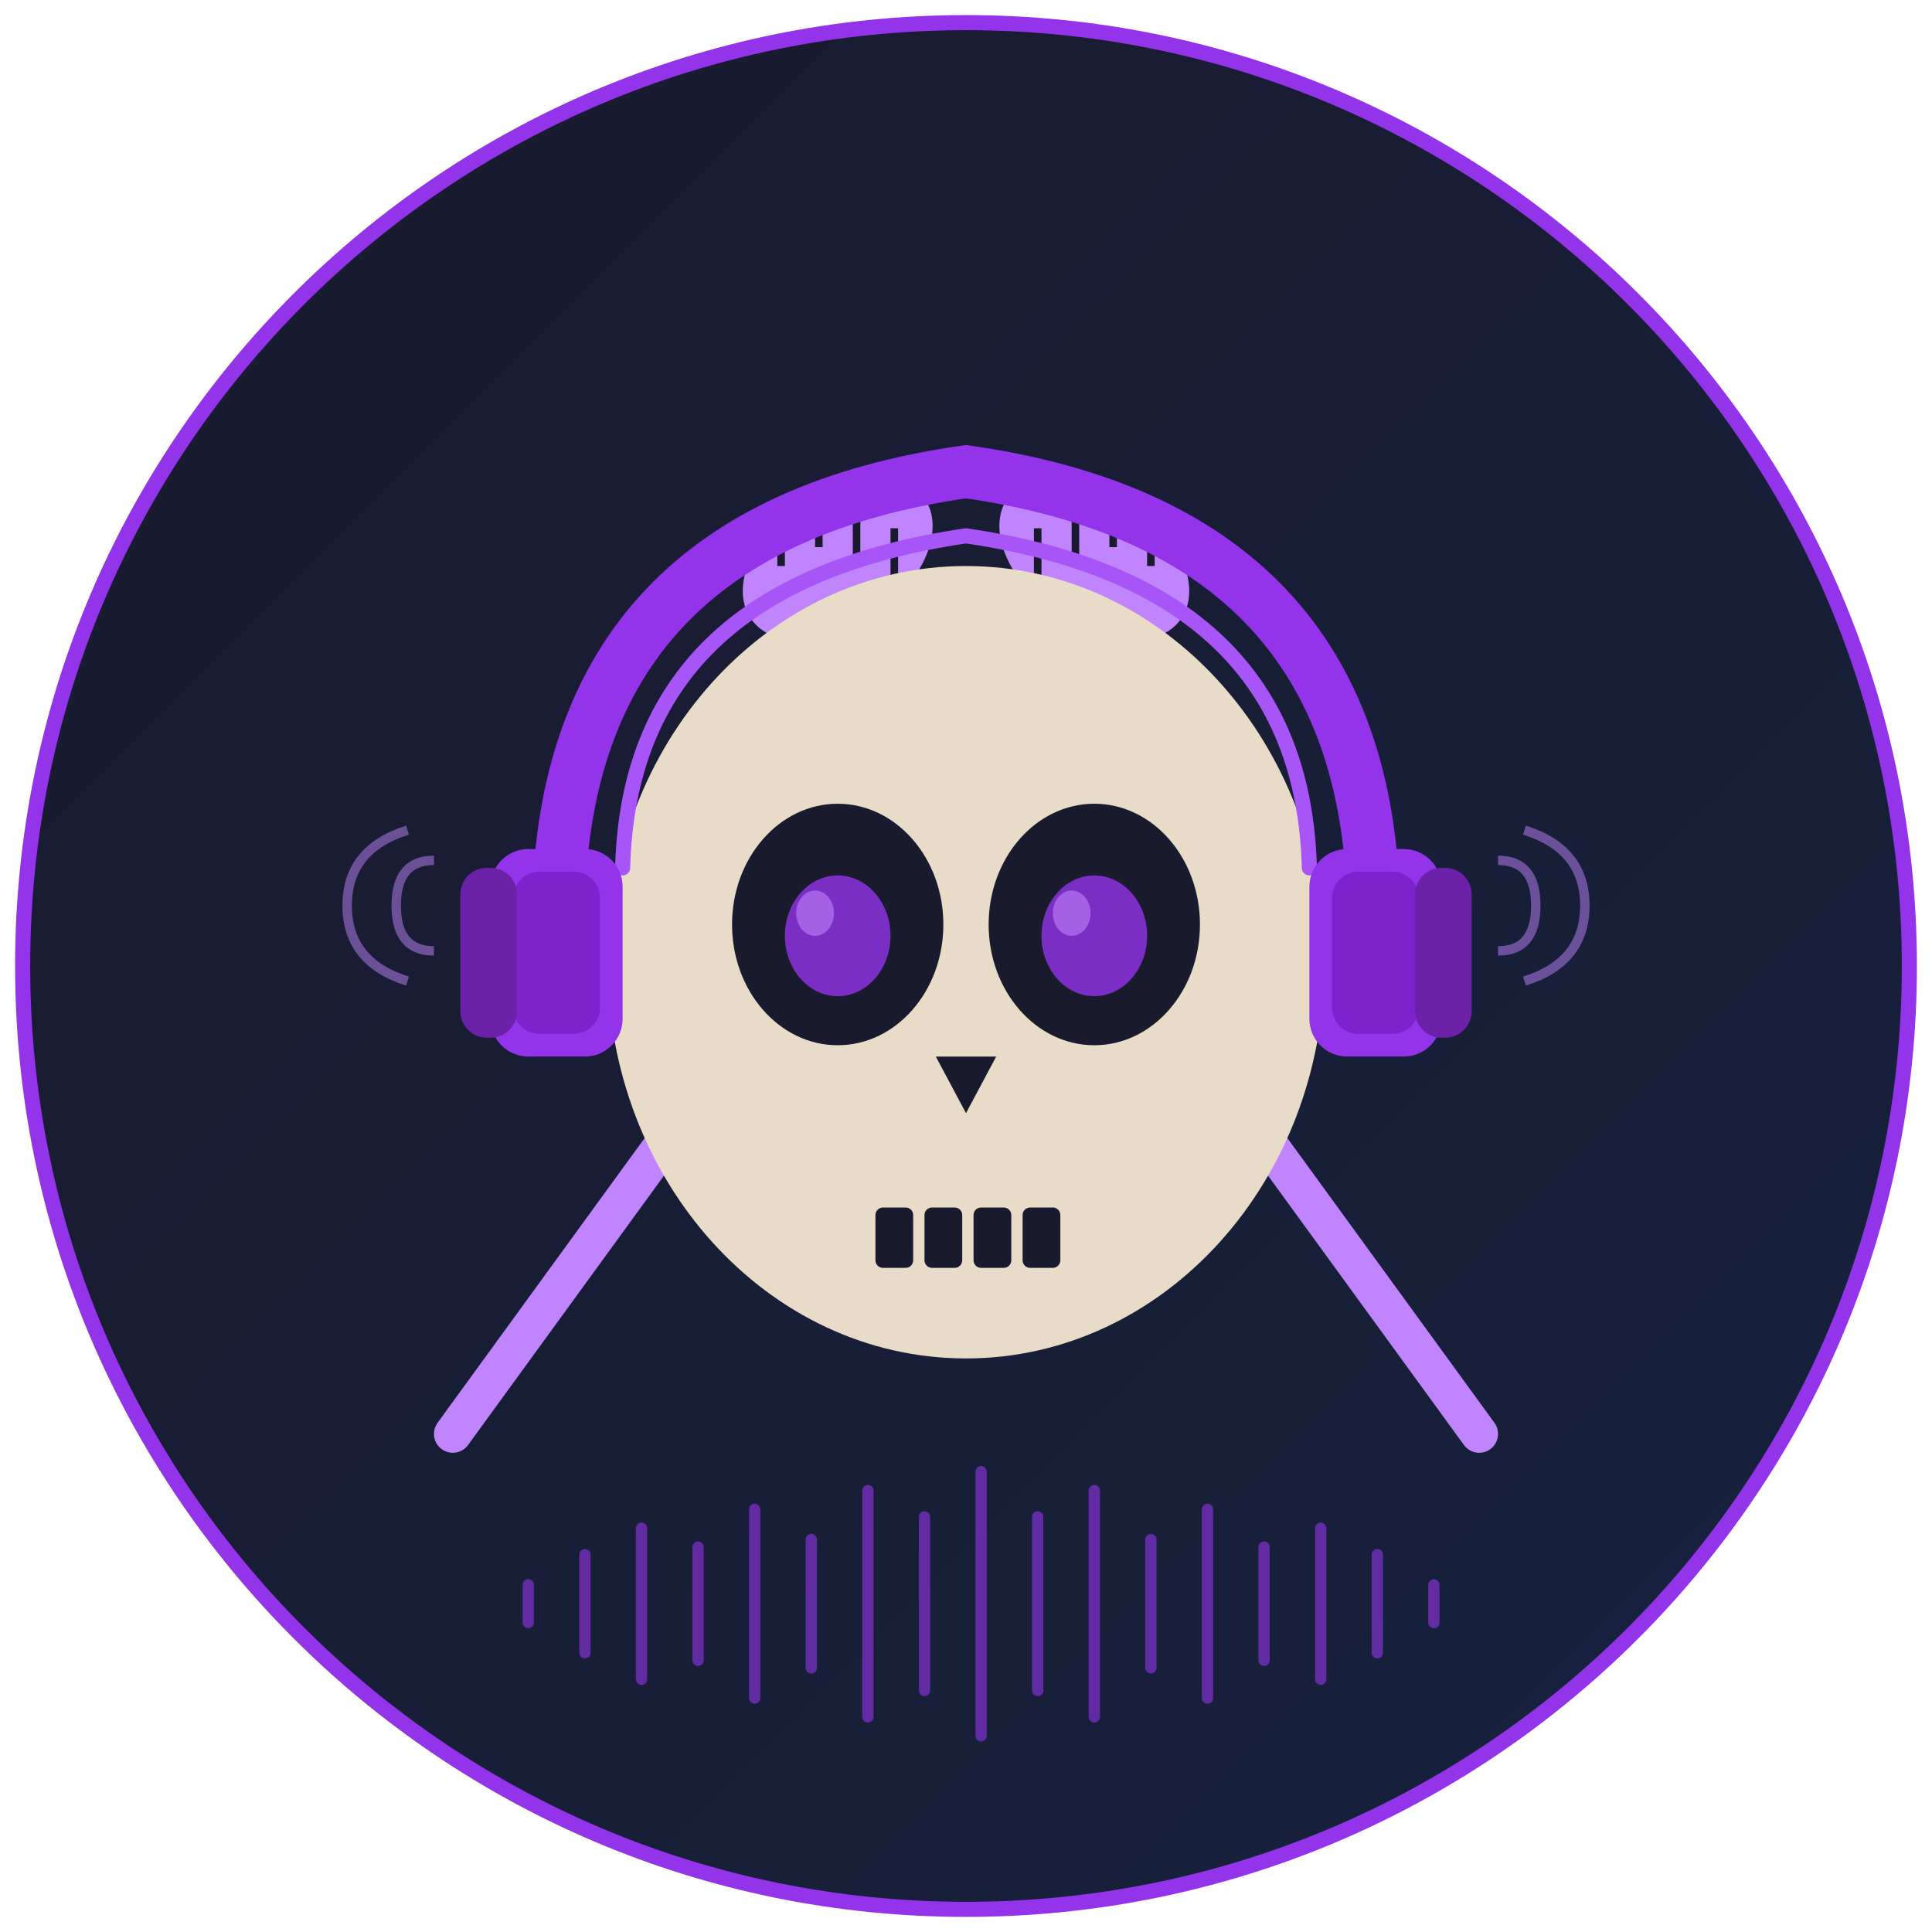
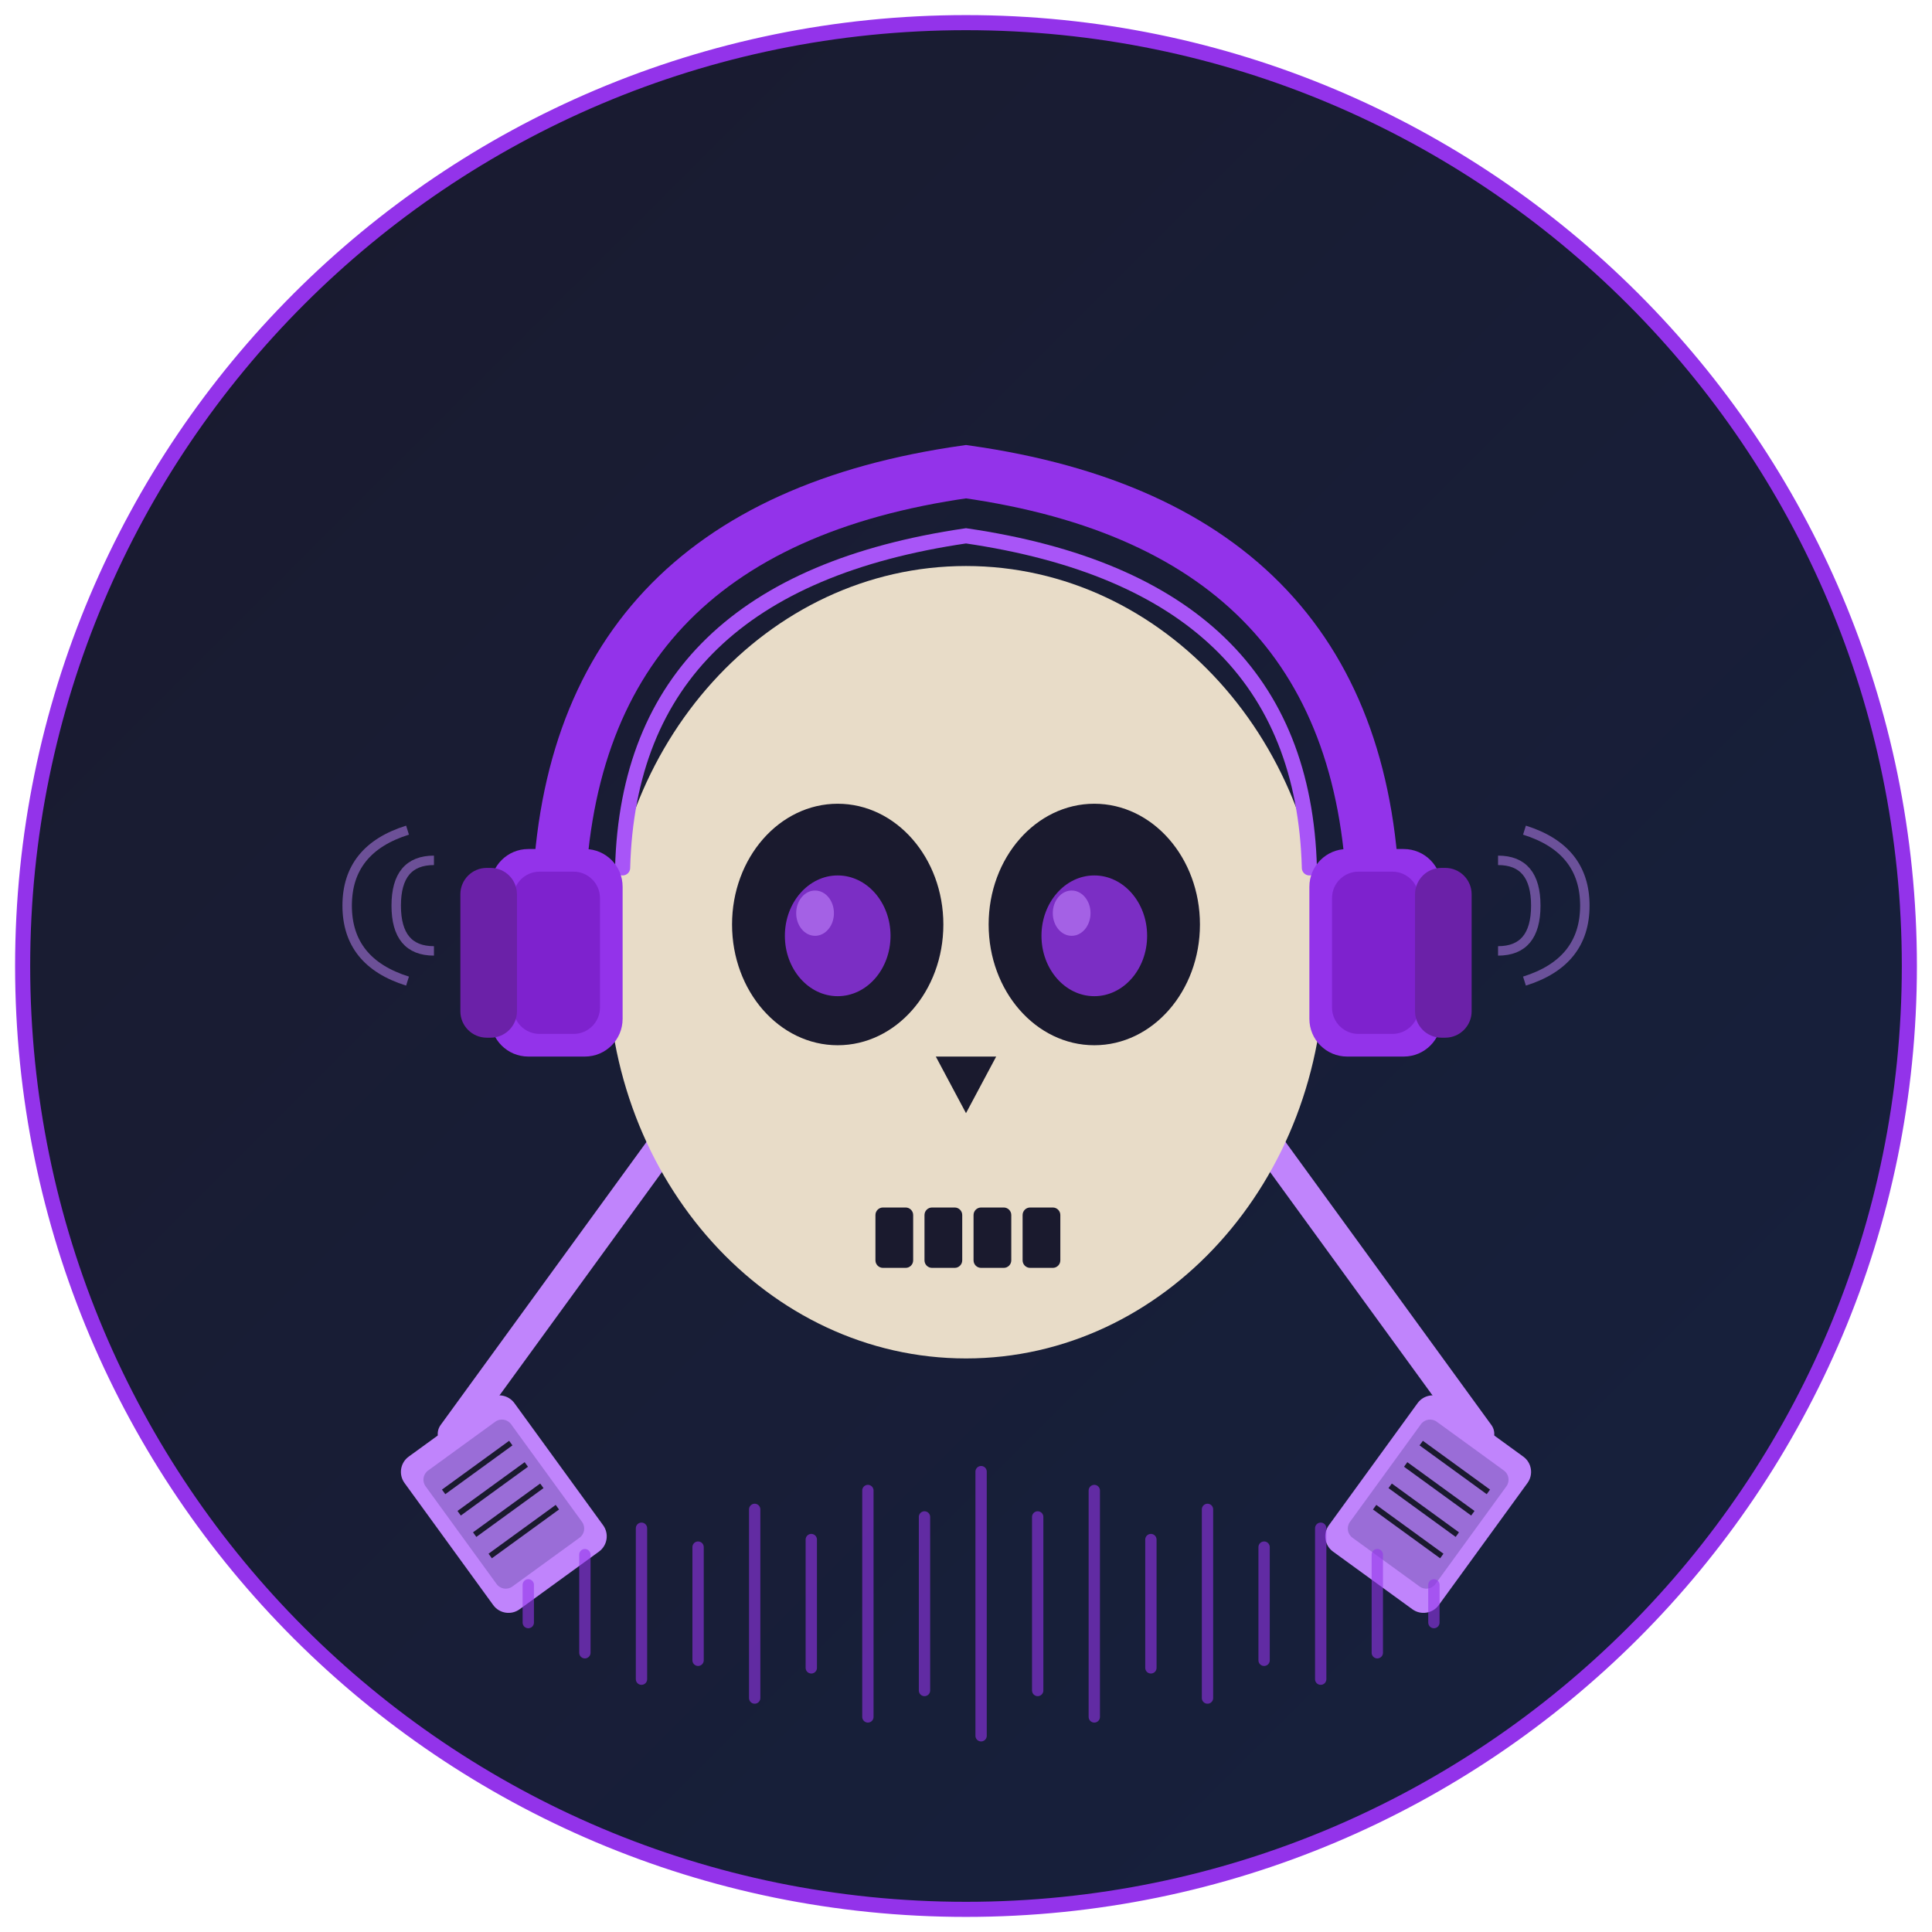
<svg xmlns="http://www.w3.org/2000/svg" viewBox="0 0 512 512" width="512" height="512">
  <defs>
    <linearGradient id="bg" x1="0%" y1="0%" x2="100%" y2="100%">
      <stop offset="0%" style="stop-color:#1a1a2e" />
      <stop offset="100%" style="stop-color:#16213e" />
    </linearGradient>
    <linearGradient id="purple" x1="0%" y1="0%" x2="100%" y2="100%">
      <stop offset="0%" style="stop-color:#9333ea" />
      <stop offset="100%" style="stop-color:#7e22ce" />
    </linearGradient>
  </defs>
  <circle cx="256" cy="256" r="250" fill="url(#bg)" stroke="#9333ea" stroke-width="4" />
-   <g stroke="#c084fc" stroke-width="10" stroke-linecap="round" fill="none">
+   <g stroke="#c084fc" stroke-width="8" stroke-linecap="round" fill="none">
    <line x1="120" y1="380" x2="280" y2="160" />
    <line x1="392" y1="380" x2="232" y2="160" />
  </g>
-   <g fill="#c084fc">
-     <ellipse cx="290" cy="148" rx="18" ry="28" transform="rotate(-55 290 148)" />
-     <line x1="275" y1="140" x2="275" y2="155" stroke="#1a1a2e" stroke-width="2" />
-     <line x1="285" y1="132" x2="285" y2="147" stroke="#1a1a2e" stroke-width="2" />
-     <line x1="295" y1="130" x2="295" y2="145" stroke="#1a1a2e" stroke-width="2" />
-     <line x1="305" y1="135" x2="305" y2="150" stroke="#1a1a2e" stroke-width="2" />
-     <ellipse cx="222" cy="148" rx="18" ry="28" transform="rotate(55 222 148)" />
-     <line x1="207" y1="135" x2="207" y2="150" stroke="#1a1a2e" stroke-width="2" />
-     <line x1="217" y1="130" x2="217" y2="145" stroke="#1a1a2e" stroke-width="2" />
-     <line x1="227" y1="132" x2="227" y2="147" stroke="#1a1a2e" stroke-width="2" />
-     <line x1="237" y1="140" x2="237" y2="155" stroke="#1a1a2e" stroke-width="2" />
+   <g transform="translate(120 380) rotate(-36)">
+     <rect x="-18" y="-2" width="36" height="50" rx="5" fill="#c084fc" />
+     <rect x="-14" y="4" width="28" height="38" rx="3" fill="#9a6dd7" />
+     <line x1="-11" y1="11" x2="11" y2="11" stroke="#1a1a2e" stroke-width="1.5" />
+     <line x1="-11" y1="18" x2="11" y2="18" stroke="#1a1a2e" stroke-width="1.5" />
+     <line x1="-11" y1="25" x2="11" y2="25" stroke="#1a1a2e" stroke-width="1.5" />
+     <line x1="-11" y1="32" x2="11" y2="32" stroke="#1a1a2e" stroke-width="1.5" />
+   </g>
+   <g transform="translate(392 380) rotate(36)">
+     <rect x="-18" y="-2" width="36" height="50" rx="5" fill="#c084fc" />
+     <rect x="-14" y="4" width="28" height="38" rx="3" fill="#9a6dd7" />
+     <line x1="-11" y1="11" x2="11" y2="11" stroke="#1a1a2e" stroke-width="1.5" />
+     <line x1="-11" y1="18" x2="11" y2="18" stroke="#1a1a2e" stroke-width="1.5" />
+     <line x1="-11" y1="25" x2="11" y2="25" stroke="#1a1a2e" stroke-width="1.5" />
+     <line x1="-11" y1="32" x2="11" y2="32" stroke="#1a1a2e" stroke-width="1.5" />
  </g>
  <g>
    <ellipse cx="256" cy="255" rx="95" ry="105" fill="#e8dcc8" />
    <ellipse cx="256" cy="310" rx="65" ry="40" fill="#e8dcc8" />
    <ellipse cx="222" cy="245" rx="28" ry="32" fill="#1a1a2e" />
    <ellipse cx="290" cy="245" rx="28" ry="32" fill="#1a1a2e" />
    <ellipse cx="222" cy="248" rx="14" ry="16" fill="#9333ea" opacity="0.8" />
    <ellipse cx="290" cy="248" rx="14" ry="16" fill="#9333ea" opacity="0.8" />
    <ellipse cx="216" cy="242" rx="5" ry="6" fill="#c084fc" opacity="0.6" />
    <ellipse cx="284" cy="242" rx="5" ry="6" fill="#c084fc" opacity="0.6" />
    <path d="M248 280 L256 295 L264 280 Z" fill="#1a1a2e" />
    <g fill="#1a1a2e">
      <rect x="232" y="320" width="10" height="16" rx="2" />
      <rect x="245" y="320" width="10" height="16" rx="2" />
      <rect x="258" y="320" width="10" height="16" rx="2" />
      <rect x="271" y="320" width="10" height="16" rx="2" />
    </g>
  </g>
  <g>
    <path d="M148 240 Q150 140 256 125 Q362 140 364 240" fill="none" stroke="#9333ea" stroke-width="14" stroke-linecap="round" />
    <path d="M165 230 Q167 155 256 142 Q345 155 347 230" fill="none" stroke="#a855f7" stroke-width="4" stroke-linecap="round" />
    <rect x="130" y="225" width="35" height="55" rx="10" fill="#9333ea" />
    <rect x="136" y="231" width="23" height="43" rx="7" fill="#7e22ce" />
    <rect x="122" y="230" width="15" height="45" rx="7" fill="#6b21a8" />
    <rect x="347" y="225" width="35" height="55" rx="10" fill="#9333ea" />
    <rect x="353" y="231" width="23" height="43" rx="7" fill="#7e22ce" />
    <rect x="375" y="230" width="15" height="45" rx="7" fill="#6b21a8" />
  </g>
  <g stroke="#c084fc" stroke-width="2.5" fill="none" opacity="0.5">
    <path d="M115 252 Q105 252 105 240 Q105 228 115 228" />
    <path d="M108 260 Q92 255 92 240 Q92 225 108 220" />
  </g>
  <g stroke="#c084fc" stroke-width="2.5" fill="none" opacity="0.5">
    <path d="M397 252 Q407 252 407 240 Q407 228 397 228" />
    <path d="M404 260 Q420 255 420 240 Q420 225 404 220" />
  </g>
  <g stroke="#9333ea" stroke-width="3" stroke-linecap="round" opacity="0.6">
    <line x1="140" y1="420" x2="140" y2="430" />
    <line x1="155" y1="412" x2="155" y2="438" />
    <line x1="170" y1="405" x2="170" y2="445" />
    <line x1="185" y1="410" x2="185" y2="440" />
    <line x1="200" y1="400" x2="200" y2="450" />
    <line x1="215" y1="408" x2="215" y2="442" />
    <line x1="230" y1="395" x2="230" y2="455" />
    <line x1="245" y1="402" x2="245" y2="448" />
    <line x1="260" y1="390" x2="260" y2="460" />
    <line x1="275" y1="402" x2="275" y2="448" />
    <line x1="290" y1="395" x2="290" y2="455" />
    <line x1="305" y1="408" x2="305" y2="442" />
    <line x1="320" y1="400" x2="320" y2="450" />
    <line x1="335" y1="410" x2="335" y2="440" />
    <line x1="350" y1="405" x2="350" y2="445" />
    <line x1="365" y1="412" x2="365" y2="438" />
    <line x1="380" y1="420" x2="380" y2="430" />
  </g>
</svg>
